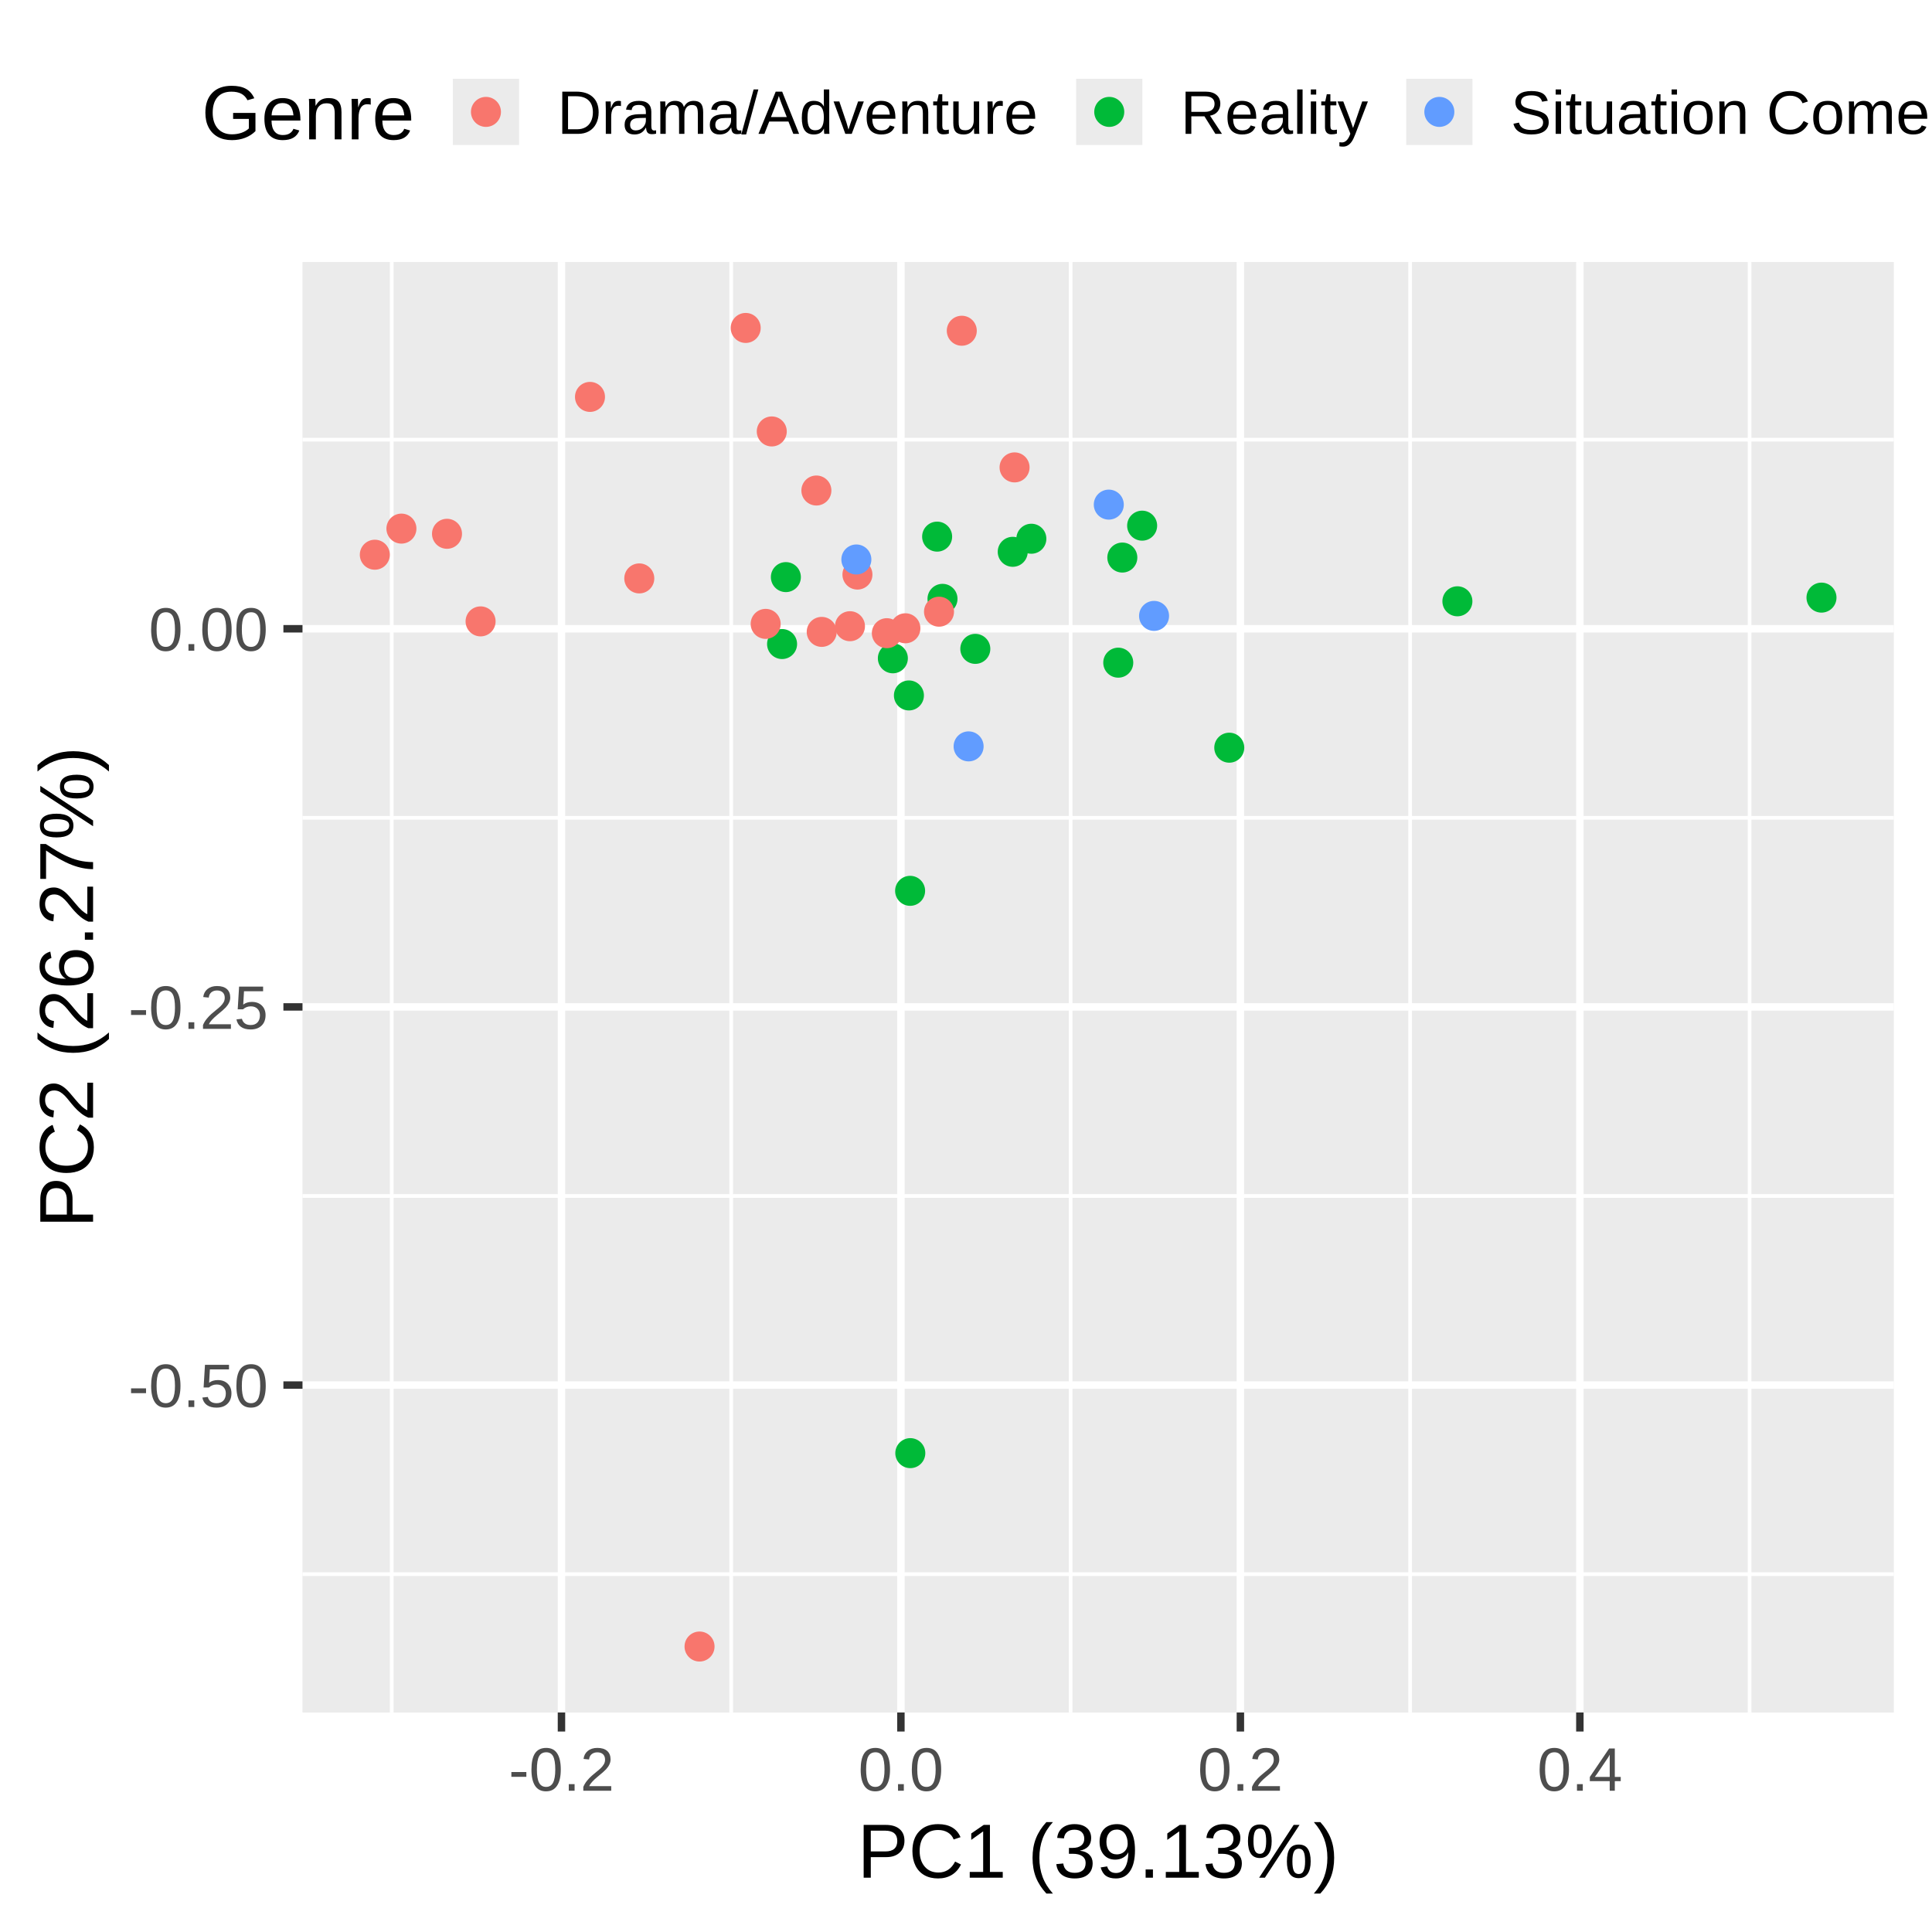
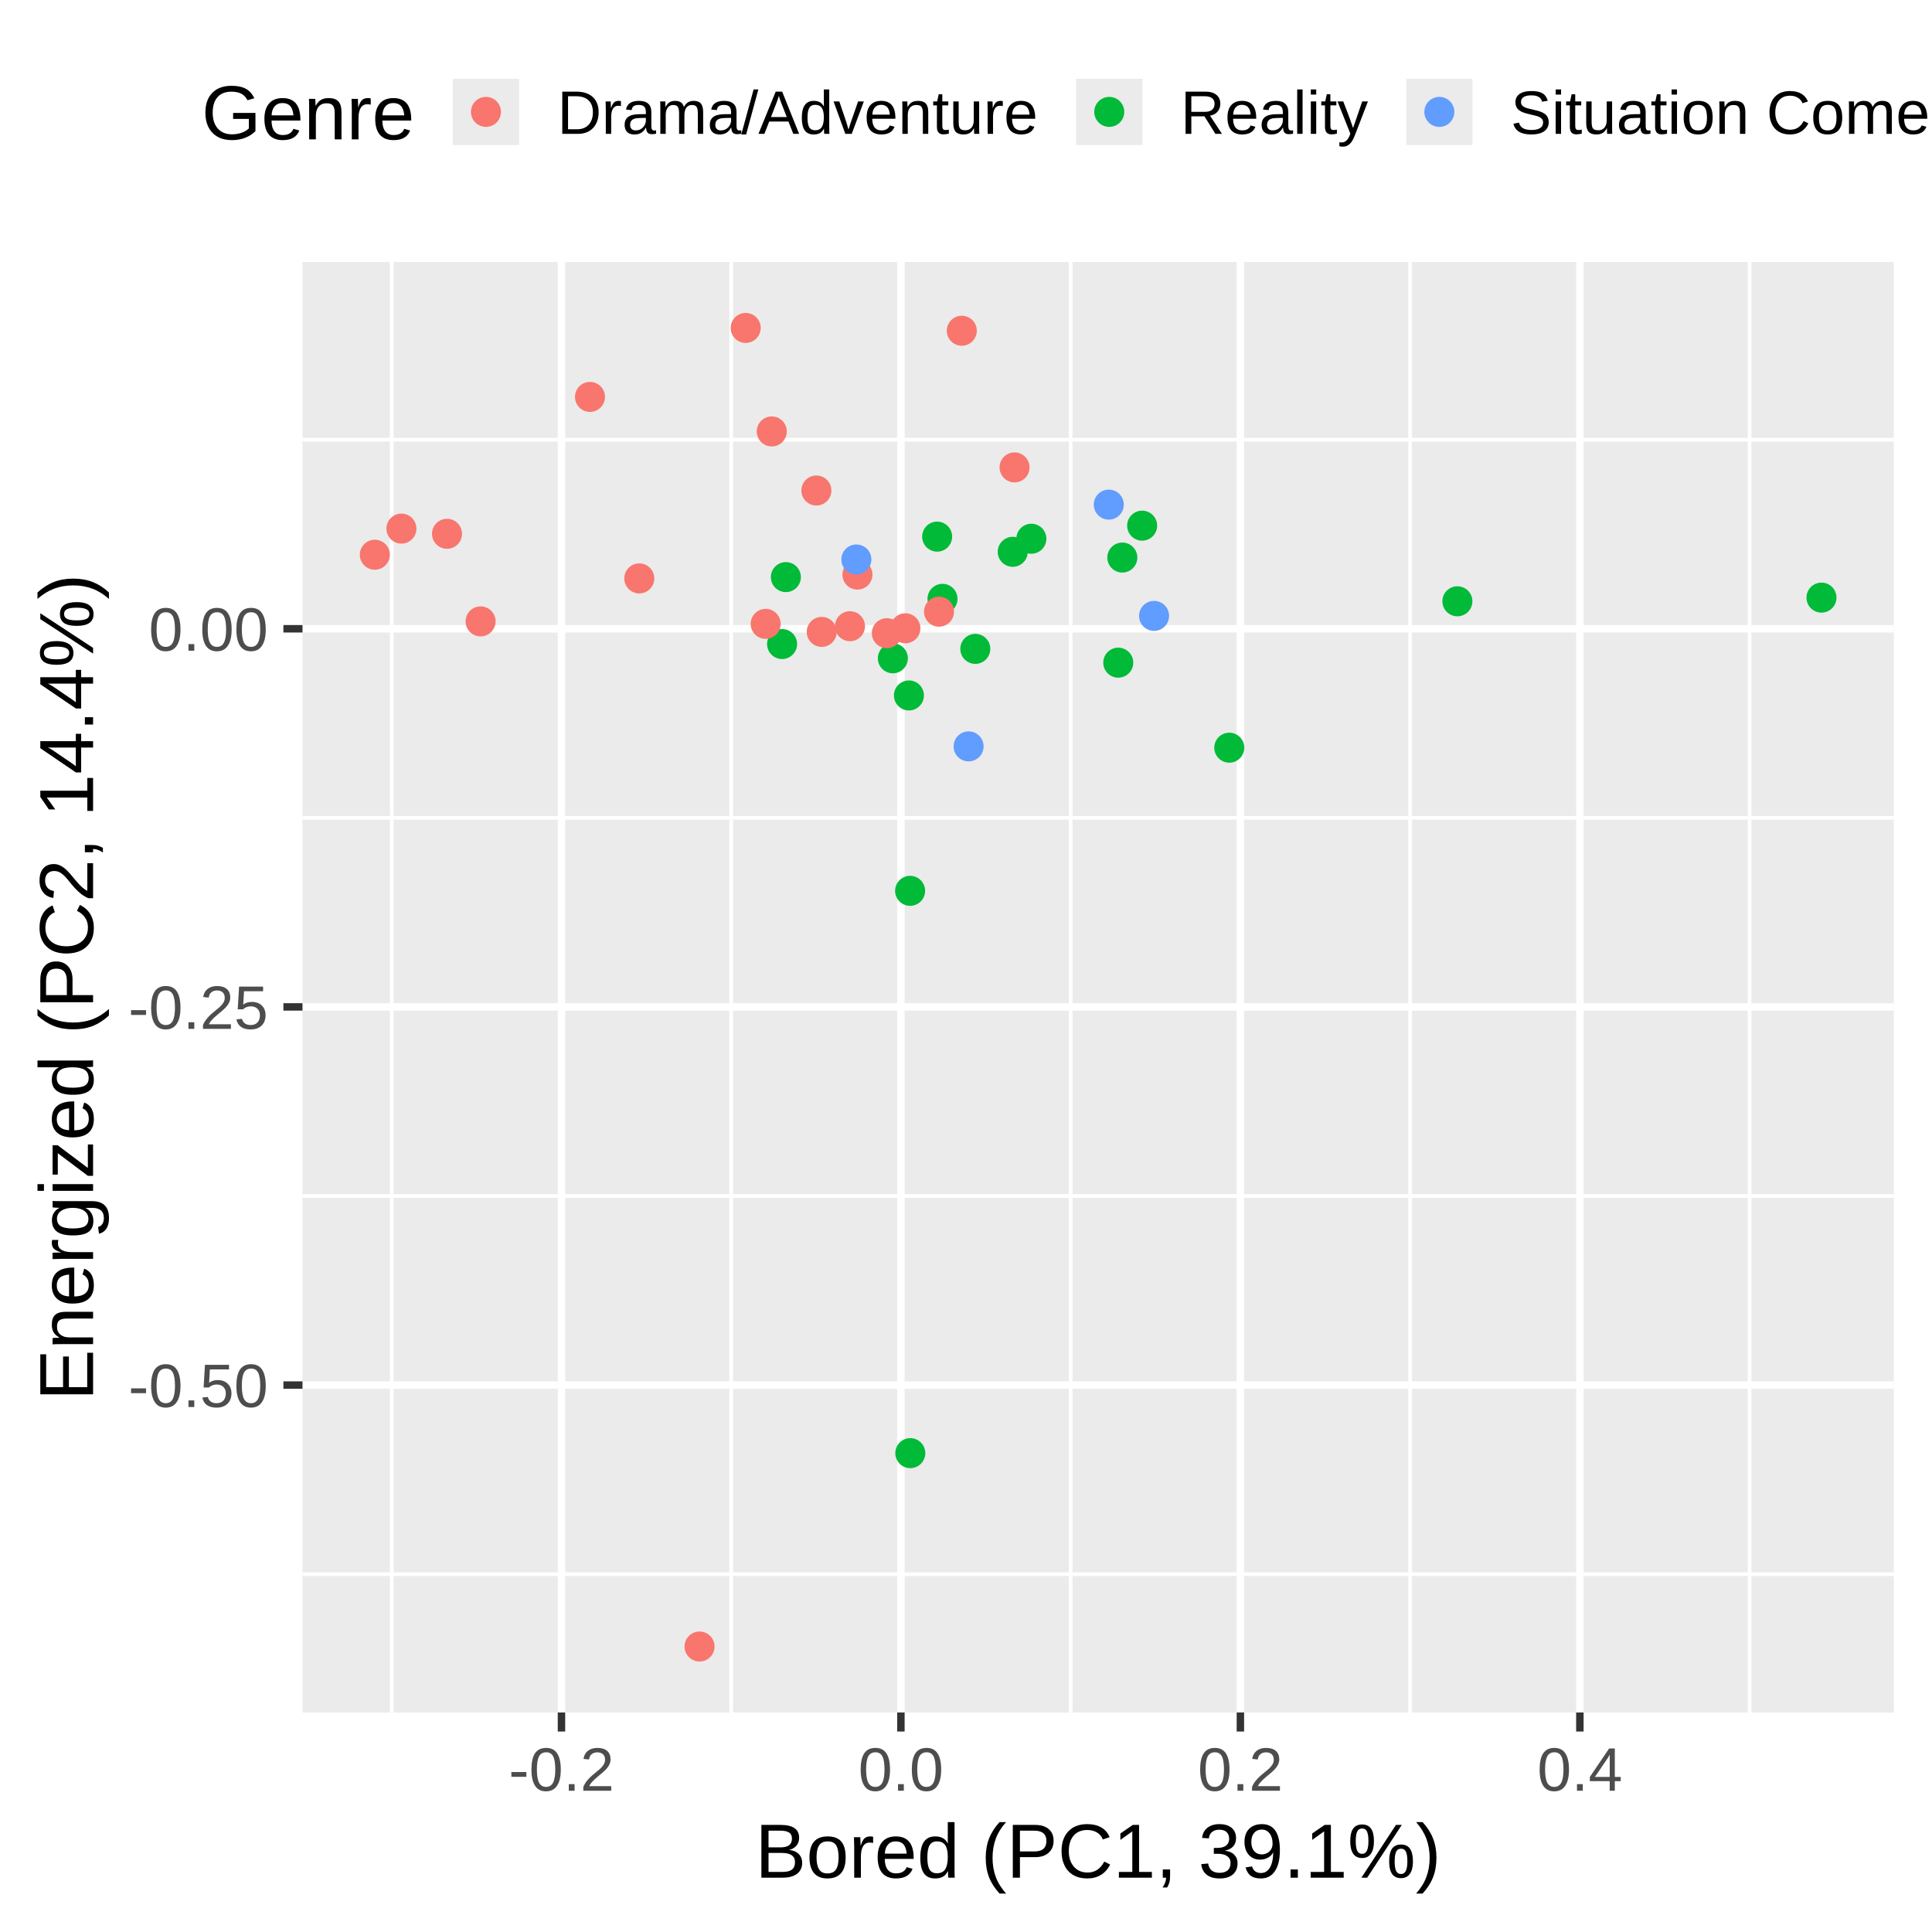
<svg xmlns="http://www.w3.org/2000/svg" class="svglite" width="504.00pt" height="504.00pt" viewBox="0 0 504.00 504.00">
  <defs>
    <style type="text/css">
    .svglite line, .svglite polyline, .svglite polygon, .svglite path, .svglite rect, .svglite circle {
      fill: none;
      stroke: #000000;
      stroke-linecap: round;
      stroke-linejoin: round;
      stroke-miterlimit: 10.00;
    }
    .svglite text {
      white-space: pre;
    }
  </style>
  </defs>
  <rect width="100%" height="100%" style="stroke: none; fill: #FFFFFF;" />
  <defs>
    <clipPath id="cpMC4wMHw1MDQuMDB8MC4wMHw1MDQuMDA=">
      <rect x="0.00" y="0.00" width="504.00" height="504.00" />
    </clipPath>
  </defs>
  <g clip-path="url(#cpMC4wMHw1MDQuMDB8MC4wMHw1MDQuMDA=)">
    <rect x="0.00" y="-0" width="504.00" height="504.00" style="stroke-width: 1.94; stroke: #FFFFFF; fill: #FFFFFF;" />
  </g>
  <defs>
    <clipPath id="cpNzguOTF8NDk0LjA0fDY4LjM1fDQ0Ni43Mw==">
      <rect x="78.91" y="68.35" width="415.13" height="378.39" />
    </clipPath>
  </defs>
  <g clip-path="url(#cpNzguOTF8NDk0LjA0fDY4LjM1fDQ0Ni43Mw==)">
    <rect x="78.91" y="68.35" width="415.13" height="378.39" style="stroke-width: 1.94; stroke: none; fill: #EBEBEB;" />
    <polyline points="78.91,410.64 494.04,410.64 " style="stroke-width: 0.97; stroke: #FFFFFF; stroke-linecap: butt;" />
    <polyline points="78.91,312.00 494.04,312.00 " style="stroke-width: 0.97; stroke: #FFFFFF; stroke-linecap: butt;" />
    <polyline points="78.91,213.35 494.04,213.35 " style="stroke-width: 0.97; stroke: #FFFFFF; stroke-linecap: butt;" />
    <polyline points="78.91,114.70 494.04,114.70 " style="stroke-width: 0.97; stroke: #FFFFFF; stroke-linecap: butt;" />
    <polyline points="102.19,446.73 102.19,68.35 " style="stroke-width: 0.97; stroke: #FFFFFF; stroke-linecap: butt;" />
    <polyline points="190.74,446.73 190.74,68.35 " style="stroke-width: 0.97; stroke: #FFFFFF; stroke-linecap: butt;" />
    <polyline points="279.30,446.73 279.30,68.35 " style="stroke-width: 0.97; stroke: #FFFFFF; stroke-linecap: butt;" />
    <polyline points="367.86,446.73 367.86,68.35 " style="stroke-width: 0.97; stroke: #FFFFFF; stroke-linecap: butt;" />
    <polyline points="456.41,446.73 456.41,68.35 " style="stroke-width: 0.97; stroke: #FFFFFF; stroke-linecap: butt;" />
    <polyline points="78.91,361.32 494.04,361.32 " style="stroke-width: 1.94; stroke: #FFFFFF; stroke-linecap: butt;" />
    <polyline points="78.91,262.67 494.04,262.67 " style="stroke-width: 1.94; stroke: #FFFFFF; stroke-linecap: butt;" />
    <polyline points="78.91,164.03 494.04,164.03 " style="stroke-width: 1.94; stroke: #FFFFFF; stroke-linecap: butt;" />
    <polyline points="146.47,446.73 146.47,68.35 " style="stroke-width: 1.94; stroke: #FFFFFF; stroke-linecap: butt;" />
    <polyline points="235.02,446.73 235.02,68.35 " style="stroke-width: 1.94; stroke: #FFFFFF; stroke-linecap: butt;" />
    <polyline points="323.58,446.73 323.58,68.35 " style="stroke-width: 1.94; stroke: #FFFFFF; stroke-linecap: butt;" />
    <polyline points="412.14,446.73 412.14,68.35 " style="stroke-width: 1.94; stroke: #FFFFFF; stroke-linecap: butt;" />
    <circle cx="237.47" cy="379.08" r="3.56" style="stroke-width: 0.71; stroke: #00BA38; fill: #00BA38;" />
    <circle cx="182.49" cy="429.53" r="3.56" style="stroke-width: 0.71; stroke: #F8766D; fill: #F8766D;" />
    <circle cx="245.87" cy="156.22" r="3.56" style="stroke-width: 0.71; stroke: #00BA38; fill: #00BA38;" />
    <circle cx="232.92" cy="171.73" r="3.56" style="stroke-width: 0.71; stroke: #00BA38; fill: #00BA38;" />
    <circle cx="264.19" cy="143.95" r="3.56" style="stroke-width: 0.71; stroke: #00BA38; fill: #00BA38;" />
    <circle cx="237.42" cy="232.39" r="3.56" style="stroke-width: 0.71; stroke: #00BA38; fill: #00BA38;" />
    <circle cx="244.47" cy="139.99" r="3.56" style="stroke-width: 0.71; stroke: #00BA38; fill: #00BA38;" />
    <circle cx="475.17" cy="155.90" r="3.56" style="stroke-width: 0.71; stroke: #00BA38; fill: #00BA38;" />
    <circle cx="297.95" cy="137.13" r="3.56" style="stroke-width: 0.71; stroke: #00BA38; fill: #00BA38;" />
    <circle cx="380.19" cy="156.86" r="3.56" style="stroke-width: 0.71; stroke: #00BA38; fill: #00BA38;" />
    <circle cx="291.72" cy="172.87" r="3.56" style="stroke-width: 0.71; stroke: #00BA38; fill: #00BA38;" />
    <circle cx="320.68" cy="195.05" r="3.56" style="stroke-width: 0.71; stroke: #00BA38; fill: #00BA38;" />
    <circle cx="292.78" cy="145.45" r="3.56" style="stroke-width: 0.71; stroke: #00BA38; fill: #00BA38;" />
    <circle cx="223.68" cy="149.89" r="3.56" style="stroke-width: 0.71; stroke: #F8766D; fill: #F8766D;" />
    <circle cx="212.97" cy="127.96" r="3.56" style="stroke-width: 0.71; stroke: #F8766D; fill: #F8766D;" />
    <circle cx="244.96" cy="159.57" r="3.56" style="stroke-width: 0.71; stroke: #F8766D; fill: #F8766D;" />
    <circle cx="104.72" cy="137.90" r="3.56" style="stroke-width: 0.71; stroke: #F8766D; fill: #F8766D;" />
    <circle cx="231.35" cy="165.18" r="3.56" style="stroke-width: 0.71; stroke: #F8766D; fill: #F8766D;" />
    <circle cx="269.05" cy="140.54" r="3.56" style="stroke-width: 0.71; stroke: #00BA38; fill: #00BA38;" />
    <circle cx="214.36" cy="164.84" r="3.56" style="stroke-width: 0.71; stroke: #F8766D; fill: #F8766D;" />
    <circle cx="250.90" cy="86.28" r="3.56" style="stroke-width: 0.71; stroke: #F8766D; fill: #F8766D;" />
    <circle cx="264.67" cy="121.93" r="3.56" style="stroke-width: 0.71; stroke: #F8766D; fill: #F8766D;" />
    <circle cx="301.06" cy="160.67" r="3.56" style="stroke-width: 0.71; stroke: #619CFF; fill: #619CFF;" />
    <circle cx="254.43" cy="169.27" r="3.56" style="stroke-width: 0.71; stroke: #00BA38; fill: #00BA38;" />
    <circle cx="252.68" cy="194.71" r="3.56" style="stroke-width: 0.71; stroke: #619CFF; fill: #619CFF;" />
    <circle cx="201.33" cy="112.55" r="3.56" style="stroke-width: 0.71; stroke: #F8766D; fill: #F8766D;" />
    <circle cx="237.11" cy="181.42" r="3.56" style="stroke-width: 0.71; stroke: #00BA38; fill: #00BA38;" />
    <circle cx="221.73" cy="163.36" r="3.56" style="stroke-width: 0.71; stroke: #F8766D; fill: #F8766D;" />
    <circle cx="194.53" cy="85.55" r="3.56" style="stroke-width: 0.71; stroke: #F8766D; fill: #F8766D;" />
    <circle cx="153.91" cy="103.54" r="3.56" style="stroke-width: 0.71; stroke: #F8766D; fill: #F8766D;" />
    <circle cx="204.02" cy="168.01" r="3.56" style="stroke-width: 0.71; stroke: #00BA38; fill: #00BA38;" />
    <circle cx="199.74" cy="162.75" r="3.56" style="stroke-width: 0.71; stroke: #F8766D; fill: #F8766D;" />
    <circle cx="223.40" cy="145.95" r="3.56" style="stroke-width: 0.71; stroke: #619CFF; fill: #619CFF;" />
    <circle cx="236.19" cy="163.90" r="3.56" style="stroke-width: 0.71; stroke: #F8766D; fill: #F8766D;" />
    <circle cx="289.25" cy="131.64" r="3.56" style="stroke-width: 0.71; stroke: #619CFF; fill: #619CFF;" />
    <circle cx="97.78" cy="144.71" r="3.56" style="stroke-width: 0.71; stroke: #F8766D; fill: #F8766D;" />
    <circle cx="205.01" cy="150.55" r="3.56" style="stroke-width: 0.71; stroke: #00BA38; fill: #00BA38;" />
    <circle cx="166.77" cy="150.89" r="3.56" style="stroke-width: 0.71; stroke: #F8766D; fill: #F8766D;" />
    <circle cx="116.61" cy="139.25" r="3.56" style="stroke-width: 0.71; stroke: #F8766D; fill: #F8766D;" />
    <circle cx="125.37" cy="162.10" r="3.56" style="stroke-width: 0.71; stroke: #F8766D; fill: #F8766D;" />
  </g>
  <g clip-path="url(#cpMC4wMHw1MDQuMDB8MC4wMHw1MDQuMDA=)">
    <text x="69.94" y="367.05" text-anchor="end" style="font-size: 16.00px;fill: #4D4D4D; font-family: &quot;Arial&quot;;" textLength="36.47px" lengthAdjust="spacingAndGlyphs">-0.50</text>
    <text x="69.94" y="268.40" text-anchor="end" style="font-size: 16.00px;fill: #4D4D4D; font-family: &quot;Arial&quot;;" textLength="36.47px" lengthAdjust="spacingAndGlyphs">-0.25</text>
    <text x="69.94" y="169.75" text-anchor="end" style="font-size: 16.00px;fill: #4D4D4D; font-family: &quot;Arial&quot;;" textLength="31.14px" lengthAdjust="spacingAndGlyphs">0.00</text>
    <polyline points="73.93,361.32 78.91,361.32 " style="stroke-width: 1.94; stroke: #333333; stroke-linecap: butt;" />
    <polyline points="73.93,262.67 78.91,262.67 " style="stroke-width: 1.94; stroke: #333333; stroke-linecap: butt;" />
    <polyline points="73.93,164.03 78.91,164.03 " style="stroke-width: 1.94; stroke: #333333; stroke-linecap: butt;" />
    <polyline points="146.47,451.71 146.47,446.73 " style="stroke-width: 1.94; stroke: #333333; stroke-linecap: butt;" />
    <polyline points="235.02,451.71 235.02,446.73 " style="stroke-width: 1.94; stroke: #333333; stroke-linecap: butt;" />
    <polyline points="323.58,451.71 323.58,446.73 " style="stroke-width: 1.94; stroke: #333333; stroke-linecap: butt;" />
    <polyline points="412.14,451.71 412.14,446.73 " style="stroke-width: 1.94; stroke: #333333; stroke-linecap: butt;" />
    <text x="146.47" y="467.15" text-anchor="middle" style="font-size: 16.00px;fill: #4D4D4D; font-family: &quot;Arial&quot;;" textLength="27.57px" lengthAdjust="spacingAndGlyphs">-0.2</text>
    <text x="235.02" y="467.15" text-anchor="middle" style="font-size: 16.00px;fill: #4D4D4D; font-family: &quot;Arial&quot;;" textLength="22.24px" lengthAdjust="spacingAndGlyphs">0.0</text>
    <text x="323.58" y="467.15" text-anchor="middle" style="font-size: 16.00px;fill: #4D4D4D; font-family: &quot;Arial&quot;;" textLength="22.24px" lengthAdjust="spacingAndGlyphs">0.2</text>
    <text x="412.14" y="467.15" text-anchor="middle" style="font-size: 16.00px;fill: #4D4D4D; font-family: &quot;Arial&quot;;" textLength="22.24px" lengthAdjust="spacingAndGlyphs">0.4</text>
-     <text x="286.47" y="489.83" text-anchor="middle" style="font-size: 20.00px; font-family: &quot;Arial&quot;;" textLength="125.63px" lengthAdjust="spacingAndGlyphs">PC1 (39.13%)</text>
-     <text transform="translate(24.28,257.54) rotate(-90)" text-anchor="middle" style="font-size: 20.00px; font-family: &quot;Arial&quot;;" textLength="125.63px" lengthAdjust="spacingAndGlyphs">PC2 (26.27%)</text>
+     <text x="286.47" y="489.83" text-anchor="middle" style="font-size: 20.00px; font-family: &quot;Arial&quot;;" textLength="178.99px" lengthAdjust="spacingAndGlyphs">Bored (PC1, 39.1%)</text>
+     <text transform="translate(24.28,257.54) rotate(-90)" text-anchor="middle" style="font-size: 20.00px; font-family: &quot;Arial&quot;;" textLength="215.68px" lengthAdjust="spacingAndGlyphs">Energized (PC2, 14.4%)</text>
    <rect x="42.62" y="9.96" width="487.72" height="38.46" style="stroke-width: 1.94; stroke: none; fill: #FFFFFF;" />
    <text x="52.58" y="36.35" style="font-size: 20.00px; font-family: &quot;Arial&quot;;" textLength="55.59px" lengthAdjust="spacingAndGlyphs">Genre</text>
    <rect x="118.13" y="20.55" width="17.28" height="17.28" style="stroke-width: 1.94; stroke: none; fill: #EBEBEB;" />
    <circle cx="126.77" cy="29.19" r="3.56" style="stroke-width: 0.71; stroke: #F8766D; fill: #F8766D;" />
    <rect x="280.73" y="20.55" width="17.28" height="17.28" style="stroke-width: 1.94; stroke: none; fill: #EBEBEB;" />
    <circle cx="289.37" cy="29.19" r="3.56" style="stroke-width: 0.71; stroke: #00BA38; fill: #00BA38;" />
    <rect x="366.84" y="20.55" width="17.28" height="17.28" style="stroke-width: 1.94; stroke: none; fill: #EBEBEB;" />
    <circle cx="375.48" cy="29.19" r="3.56" style="stroke-width: 0.71; stroke: #619CFF; fill: #619CFF;" />
    <text x="145.37" y="34.92" style="font-size: 16.00px; font-family: &quot;Arial&quot;;" textLength="125.39px" lengthAdjust="spacingAndGlyphs">Drama/Adventure</text>
    <text x="307.97" y="34.92" style="font-size: 16.00px; font-family: &quot;Arial&quot;;" textLength="48.91px" lengthAdjust="spacingAndGlyphs">Reality</text>
    <text x="394.08" y="34.92" style="font-size: 16.00px; font-family: &quot;Arial&quot;;" textLength="126.29px" lengthAdjust="spacingAndGlyphs">Situation Comedy</text>
  </g>
</svg>
